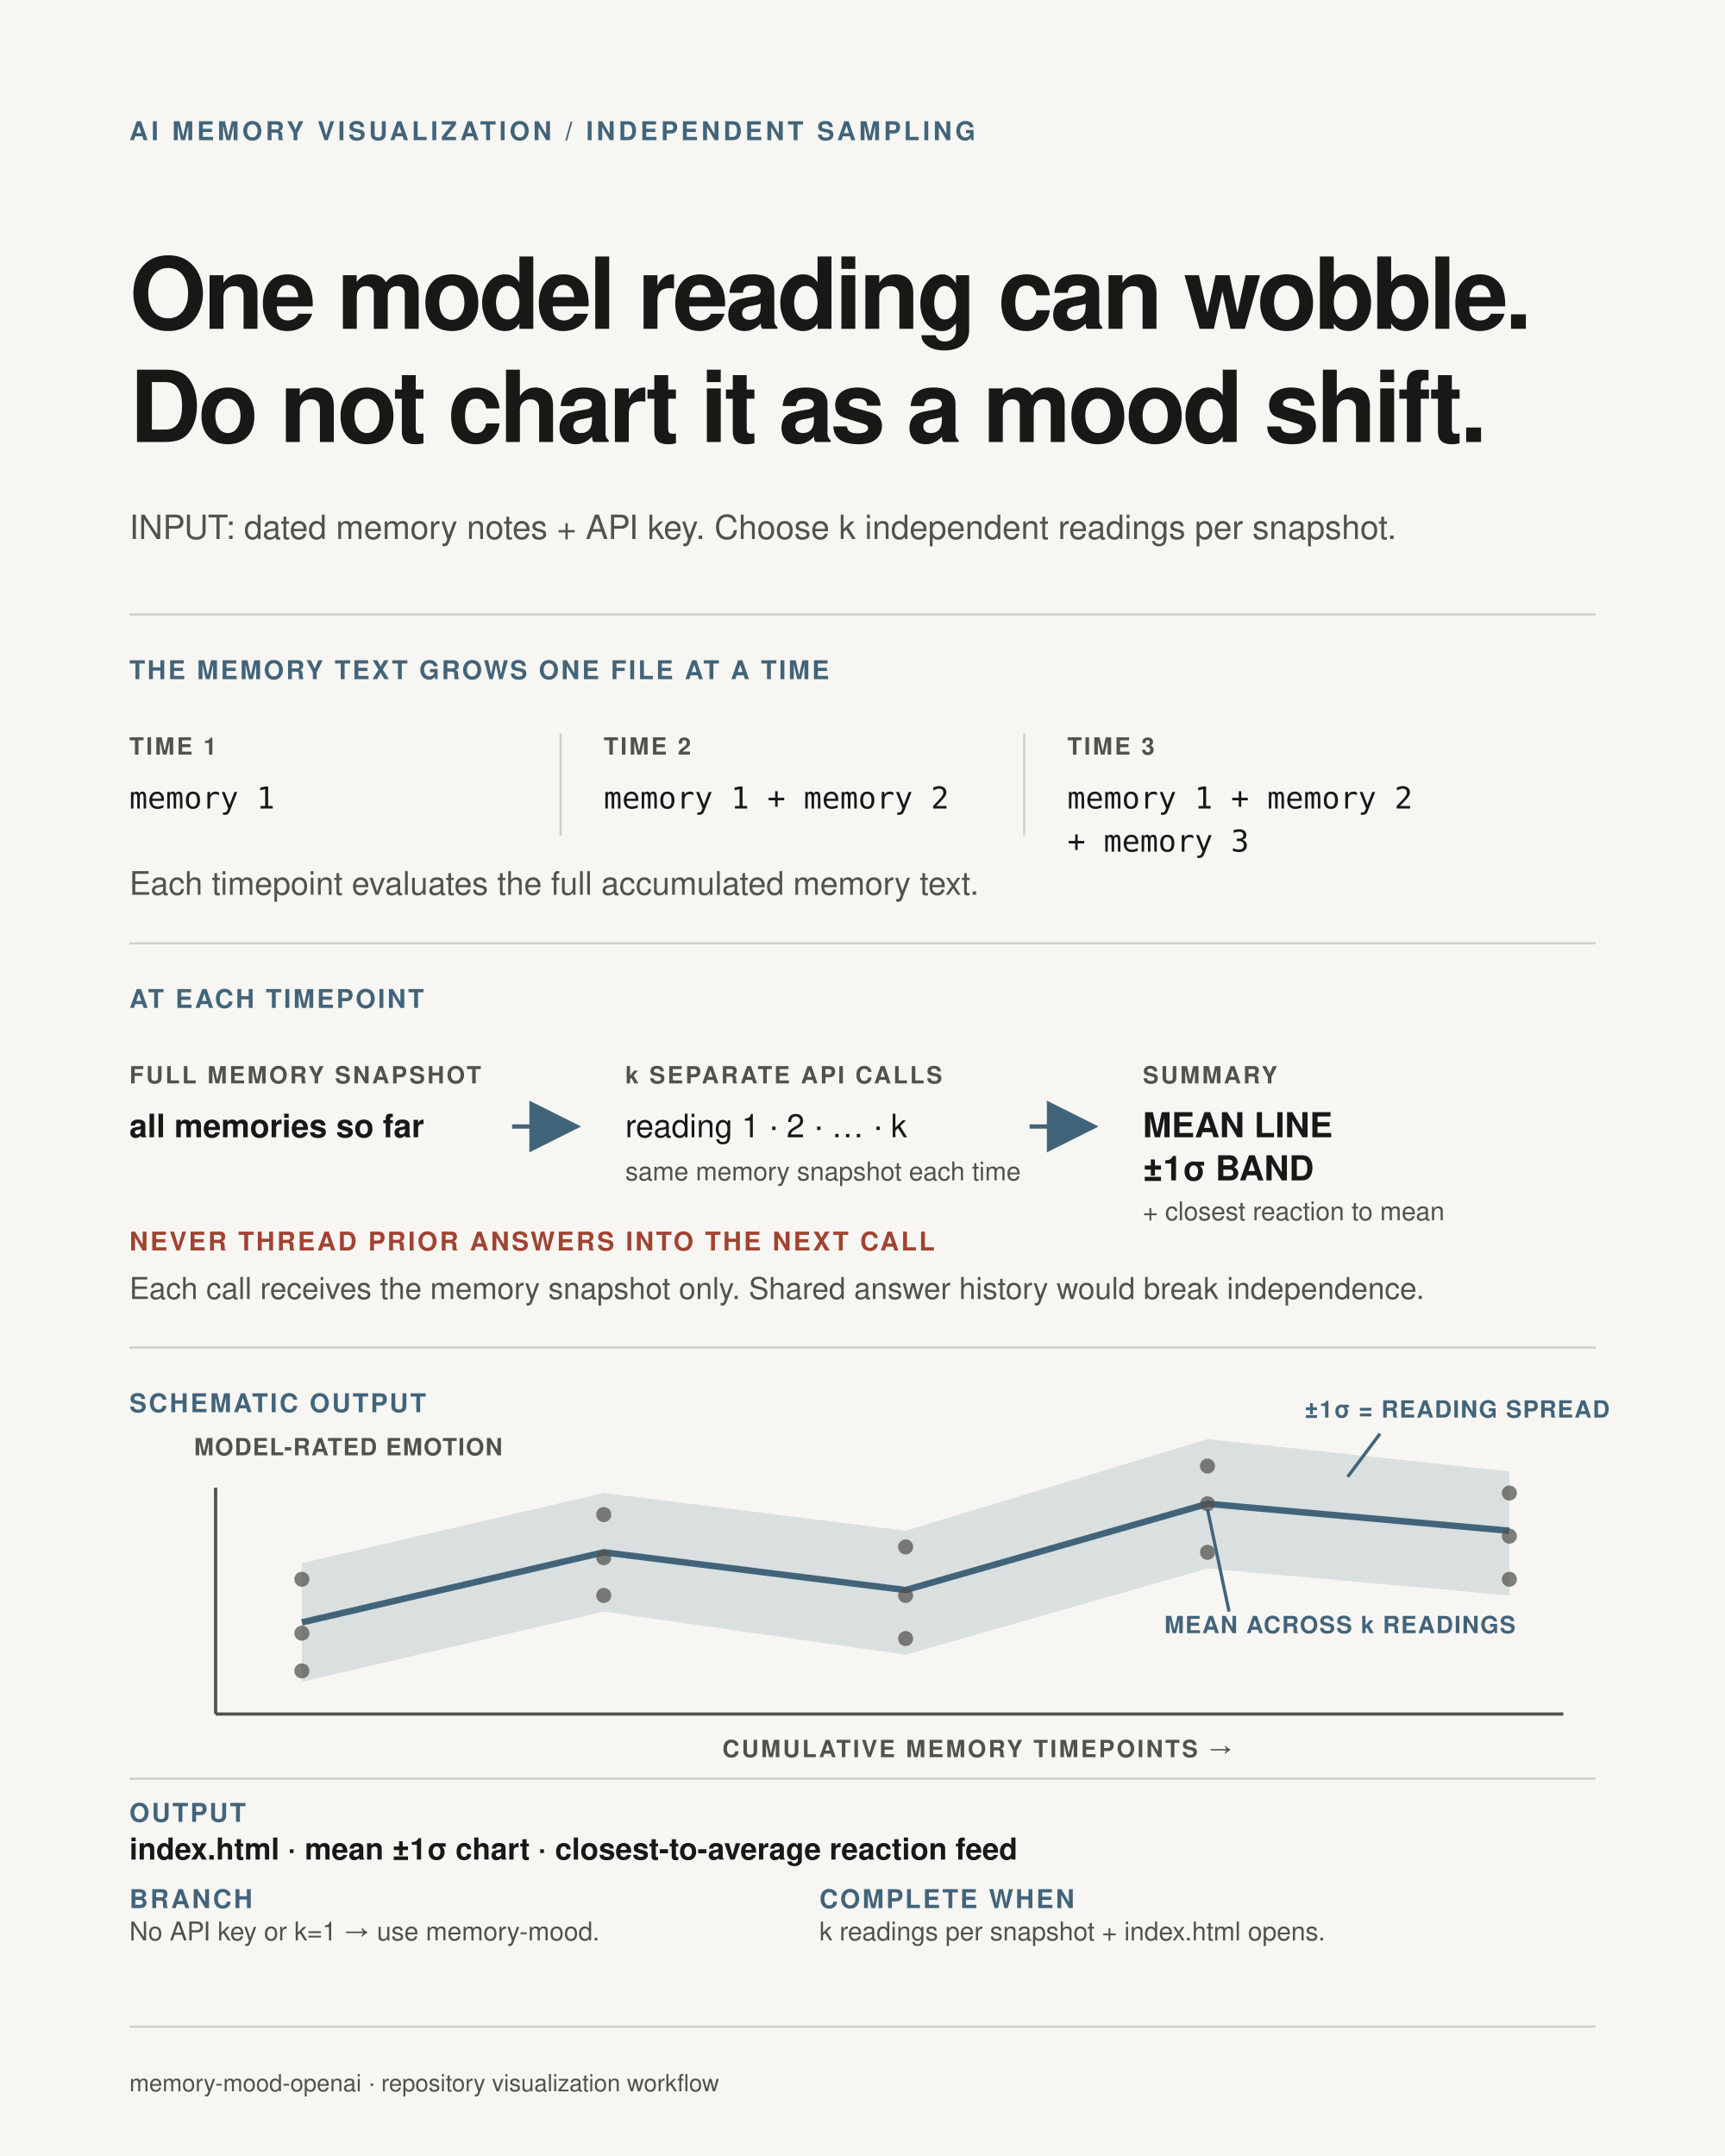
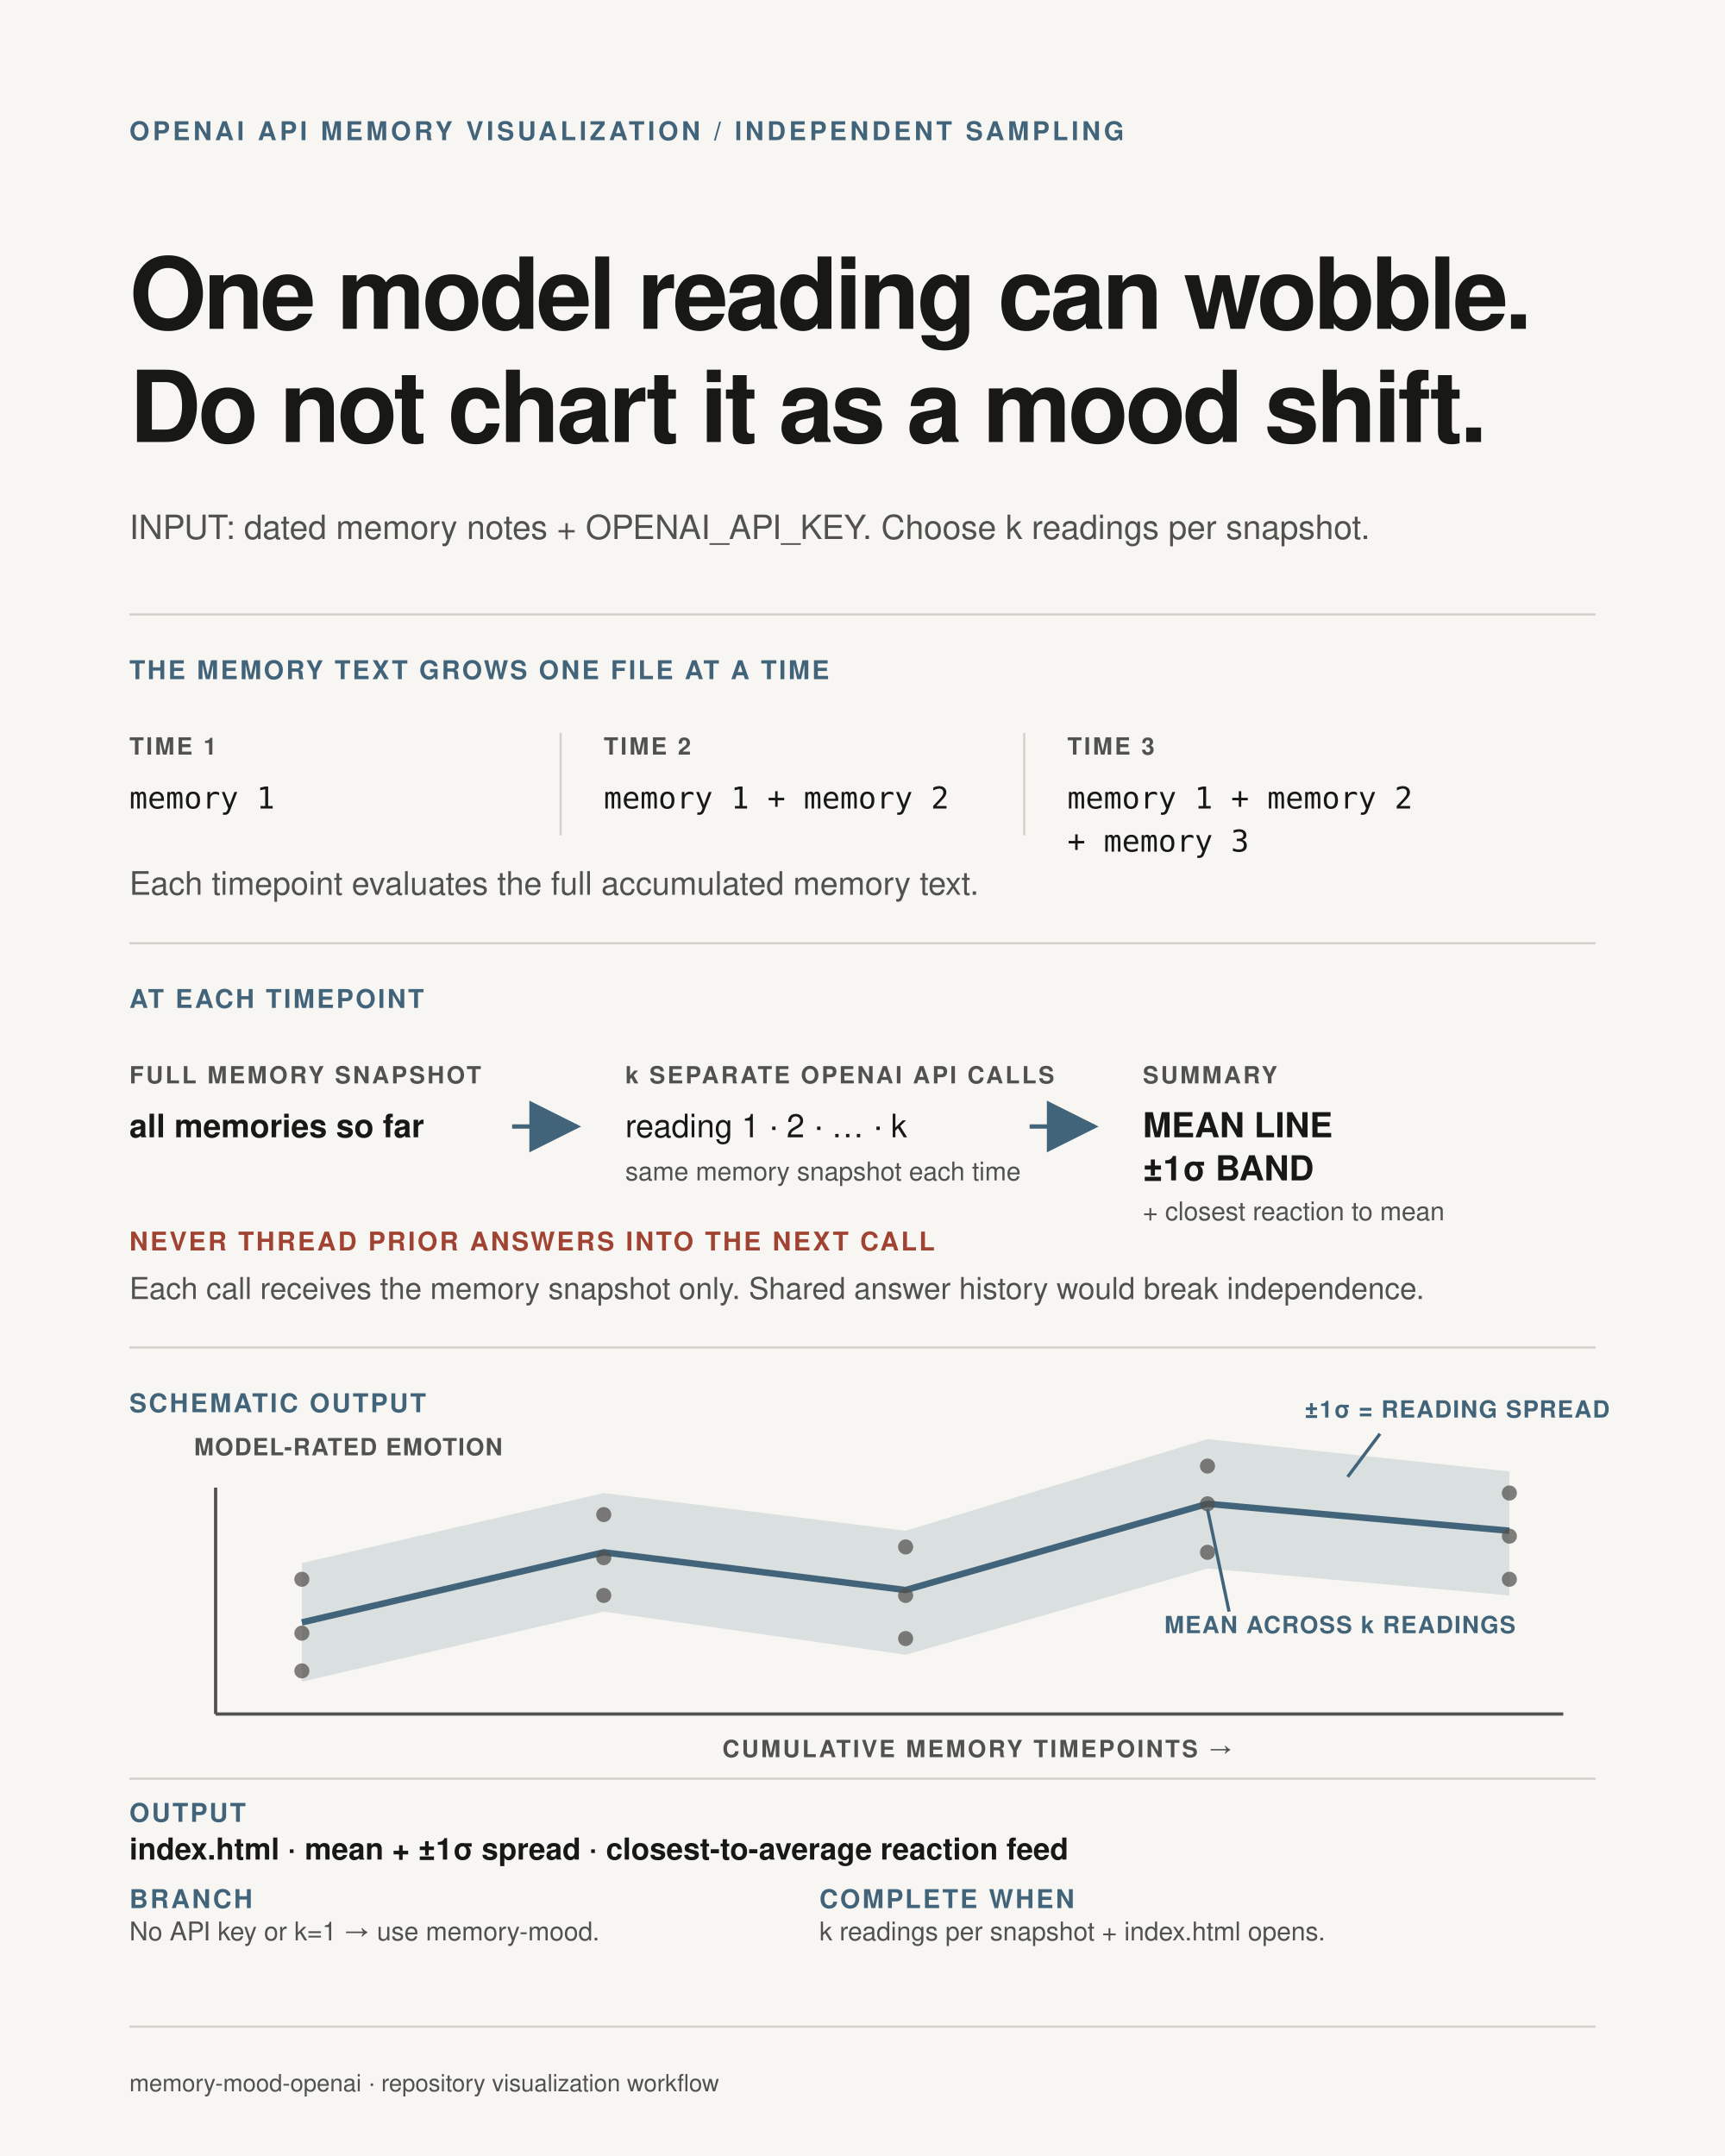
<svg xmlns="http://www.w3.org/2000/svg" width="1600" height="2000" viewBox="0 0 1600 2000" role="img" aria-labelledby="title desc">
  <defs>
    <marker id="arrow" markerWidth="14" markerHeight="14" refX="12" refY="7" orient="auto" markerUnits="strokeWidth">
      <path d="M1,1 L13,7 L1,13 Z" fill="#42647a" />
    </marker>
  </defs>
  <rect width="1600" height="2000" fill="#f7f6f2" />
  <g font-family="Helvetica, Arial, sans-serif" fill="#181816">
-     <text x="120" y="130" font-size="24" font-weight="700" letter-spacing="3" fill="#42647a">AI MEMORY VISUALIZATION / INDEPENDENT SAMPLING</text>
+     <text x="120" y="130" font-size="24" font-weight="700" letter-spacing="3" fill="#42647a">OPENAI API MEMORY VISUALIZATION / INDEPENDENT SAMPLING</text>
    <text x="120" y="305" font-size="92" font-weight="700" letter-spacing="-3">One model reading can wobble.</text>
    <text x="120" y="410" font-size="92" font-weight="700" letter-spacing="-3">Do not chart it as a mood shift.</text>
-     <text x="120" y="500" font-size="31" fill="#51514d">INPUT: dated memory notes + API key. Choose k independent readings per snapshot.</text>
+     <text x="120" y="500" font-size="31" fill="#51514d">INPUT: dated memory notes + OPENAI_API_KEY. Choose k readings per snapshot.</text>
    <line x1="120" y1="570" x2="1480" y2="570" stroke="#d1d0ca" stroke-width="2" />
    <text x="120" y="630" font-size="24" font-weight="700" letter-spacing="2" fill="#42647a">THE MEMORY TEXT GROWS ONE FILE AT A TIME</text>
    <g>
      <text x="120" y="700" font-size="22" font-weight="700" letter-spacing="2" fill="#51514d">TIME 1</text>
      <text x="120" y="750" font-family="Menlo, Consolas, monospace" font-size="28">memory 1</text>
    </g>
    <line x1="520" y1="680" x2="520" y2="775" stroke="#d1d0ca" stroke-width="2" />
    <g>
      <text x="560" y="700" font-size="22" font-weight="700" letter-spacing="2" fill="#51514d">TIME 2</text>
      <text x="560" y="750" font-family="Menlo, Consolas, monospace" font-size="28">memory 1 + memory 2</text>
    </g>
    <line x1="950" y1="680" x2="950" y2="775" stroke="#d1d0ca" stroke-width="2" />
    <g>
      <text x="990" y="700" font-size="22" font-weight="700" letter-spacing="2" fill="#51514d">TIME 3</text>
      <text x="990" y="750" font-family="Menlo, Consolas, monospace" font-size="28">memory 1 + memory 2</text>
      <text x="990" y="790" font-family="Menlo, Consolas, monospace" font-size="28">+ memory 3</text>
    </g>
    <text x="120" y="830" font-size="30" fill="#51514d">Each timepoint evaluates the full accumulated memory text.</text>
    <line x1="120" y1="875" x2="1480" y2="875" stroke="#d1d0ca" stroke-width="2" />
    <text x="120" y="935" font-size="24" font-weight="700" letter-spacing="2" fill="#42647a">AT EACH TIMEPOINT</text>
    <g>
      <text x="120" y="1005" font-size="22" font-weight="700" letter-spacing="2" fill="#51514d">FULL MEMORY SNAPSHOT</text>
      <text x="120" y="1055" font-size="30" font-weight="700">all memories so far</text>
    </g>
    <line x1="475" y1="1045" x2="535" y2="1045" stroke="#42647a" stroke-width="4" marker-end="url(#arrow)" />
    <g>
-       <text x="580" y="1005" font-size="22" font-weight="700" letter-spacing="2" fill="#51514d">k SEPARATE API CALLS</text>
+       <text x="580" y="1005" font-size="22" font-weight="700" letter-spacing="2" fill="#51514d">k SEPARATE OPENAI API CALLS</text>
      <text x="580" y="1055" font-size="30">reading 1 · 2 · … · k</text>
      <text x="580" y="1095" font-size="24" fill="#51514d">same memory snapshot each time</text>
    </g>
    <line x1="955" y1="1045" x2="1015" y2="1045" stroke="#42647a" stroke-width="4" marker-end="url(#arrow)" />
    <g>
      <text x="1060" y="1005" font-size="22" font-weight="700" letter-spacing="2" fill="#51514d">SUMMARY</text>
      <text x="1060" y="1055" font-size="32" font-weight="700">MEAN LINE</text>
      <text x="1060" y="1095" font-size="32" font-weight="700">±1σ BAND</text>
      <text x="1060" y="1132" font-size="24" fill="#51514d">+ closest reaction to mean</text>
    </g>
    <text x="120" y="1160" font-size="24" font-weight="700" letter-spacing="2" fill="#a14332">NEVER THREAD PRIOR ANSWERS INTO THE NEXT CALL</text>
    <text x="120" y="1205" font-size="28" fill="#51514d">Each call receives the memory snapshot only. Shared answer history would break independence.</text>
    <line x1="120" y1="1250" x2="1480" y2="1250" stroke="#d1d0ca" stroke-width="2" />
    <text x="120" y="1310" font-size="24" font-weight="700" letter-spacing="2" fill="#42647a">SCHEMATIC OUTPUT</text>
    <text x="180" y="1350" font-size="22" font-weight="700" letter-spacing="1" fill="#51514d">MODEL-RATED EMOTION</text>
    <line x1="200" y1="1380" x2="200" y2="1590" stroke="#51514d" stroke-width="3" />
    <line x1="200" y1="1590" x2="1450" y2="1590" stroke="#51514d" stroke-width="3" />
    <path d="M280 1450 L560 1385 L840 1420 L1120 1335 L1400 1365 L1400 1480 L1120 1455 L840 1535 L560 1495 L280 1560 Z" fill="#42647a" opacity="0.16" />
    <path d="M280 1505 L560 1440 L840 1475 L1120 1395 L1400 1420" fill="none" stroke="#42647a" stroke-width="6" />
    <g fill="#51514d" opacity="0.72">
      <circle cx="280" cy="1465" r="7" />
      <circle cx="280" cy="1515" r="7" />
      <circle cx="280" cy="1550" r="7" />
      <circle cx="560" cy="1405" r="7" />
      <circle cx="560" cy="1445" r="7" />
      <circle cx="560" cy="1480" r="7" />
      <circle cx="840" cy="1435" r="7" />
      <circle cx="840" cy="1480" r="7" />
      <circle cx="840" cy="1520" r="7" />
      <circle cx="1120" cy="1360" r="7" />
      <circle cx="1120" cy="1395" r="7" />
      <circle cx="1120" cy="1440" r="7" />
      <circle cx="1400" cy="1385" r="7" />
      <circle cx="1400" cy="1425" r="7" />
      <circle cx="1400" cy="1465" r="7" />
    </g>
    <text x="1210" y="1315" font-size="22" font-weight="700" letter-spacing="1" fill="#42647a">±1σ = READING SPREAD</text>
    <line x1="1280" y1="1330" x2="1250" y2="1370" stroke="#42647a" stroke-width="3" />
    <text x="1080" y="1515" font-size="22" font-weight="700" letter-spacing="1" fill="#42647a">MEAN ACROSS k READINGS</text>
    <line x1="1140" y1="1495" x2="1120" y2="1400" stroke="#42647a" stroke-width="3" />
    <text x="670" y="1630" font-size="22" font-weight="700" letter-spacing="2" fill="#51514d">CUMULATIVE MEMORY TIMEPOINTS →</text>
    <line x1="120" y1="1650" x2="1480" y2="1650" stroke="#d1d0ca" stroke-width="2" />
    <text x="120" y="1690" font-size="24" font-weight="700" letter-spacing="2" fill="#42647a">OUTPUT</text>
-     <text x="120" y="1725" font-size="28" font-weight="700">index.html · mean ±1σ chart · closest-to-average reaction feed</text>
+     <text x="120" y="1725" font-size="28" font-weight="700">index.html · mean + ±1σ spread · closest-to-average reaction feed</text>
    <text x="120" y="1770" font-size="24" font-weight="700" letter-spacing="2" fill="#42647a">BRANCH</text>
    <text x="120" y="1800" font-size="24" fill="#51514d">No API key or k=1 → use memory-mood.</text>
    <text x="760" y="1770" font-size="24" font-weight="700" letter-spacing="2" fill="#42647a">COMPLETE WHEN</text>
    <text x="760" y="1800" font-size="24" fill="#51514d">k readings per snapshot + index.html opens.</text>
    <line x1="120" y1="1880" x2="1480" y2="1880" stroke="#d1d0ca" stroke-width="2" />
    <text x="120" y="1940" font-size="22" fill="#51514d">memory-mood-openai · repository visualization workflow</text>
  </g>
</svg>
